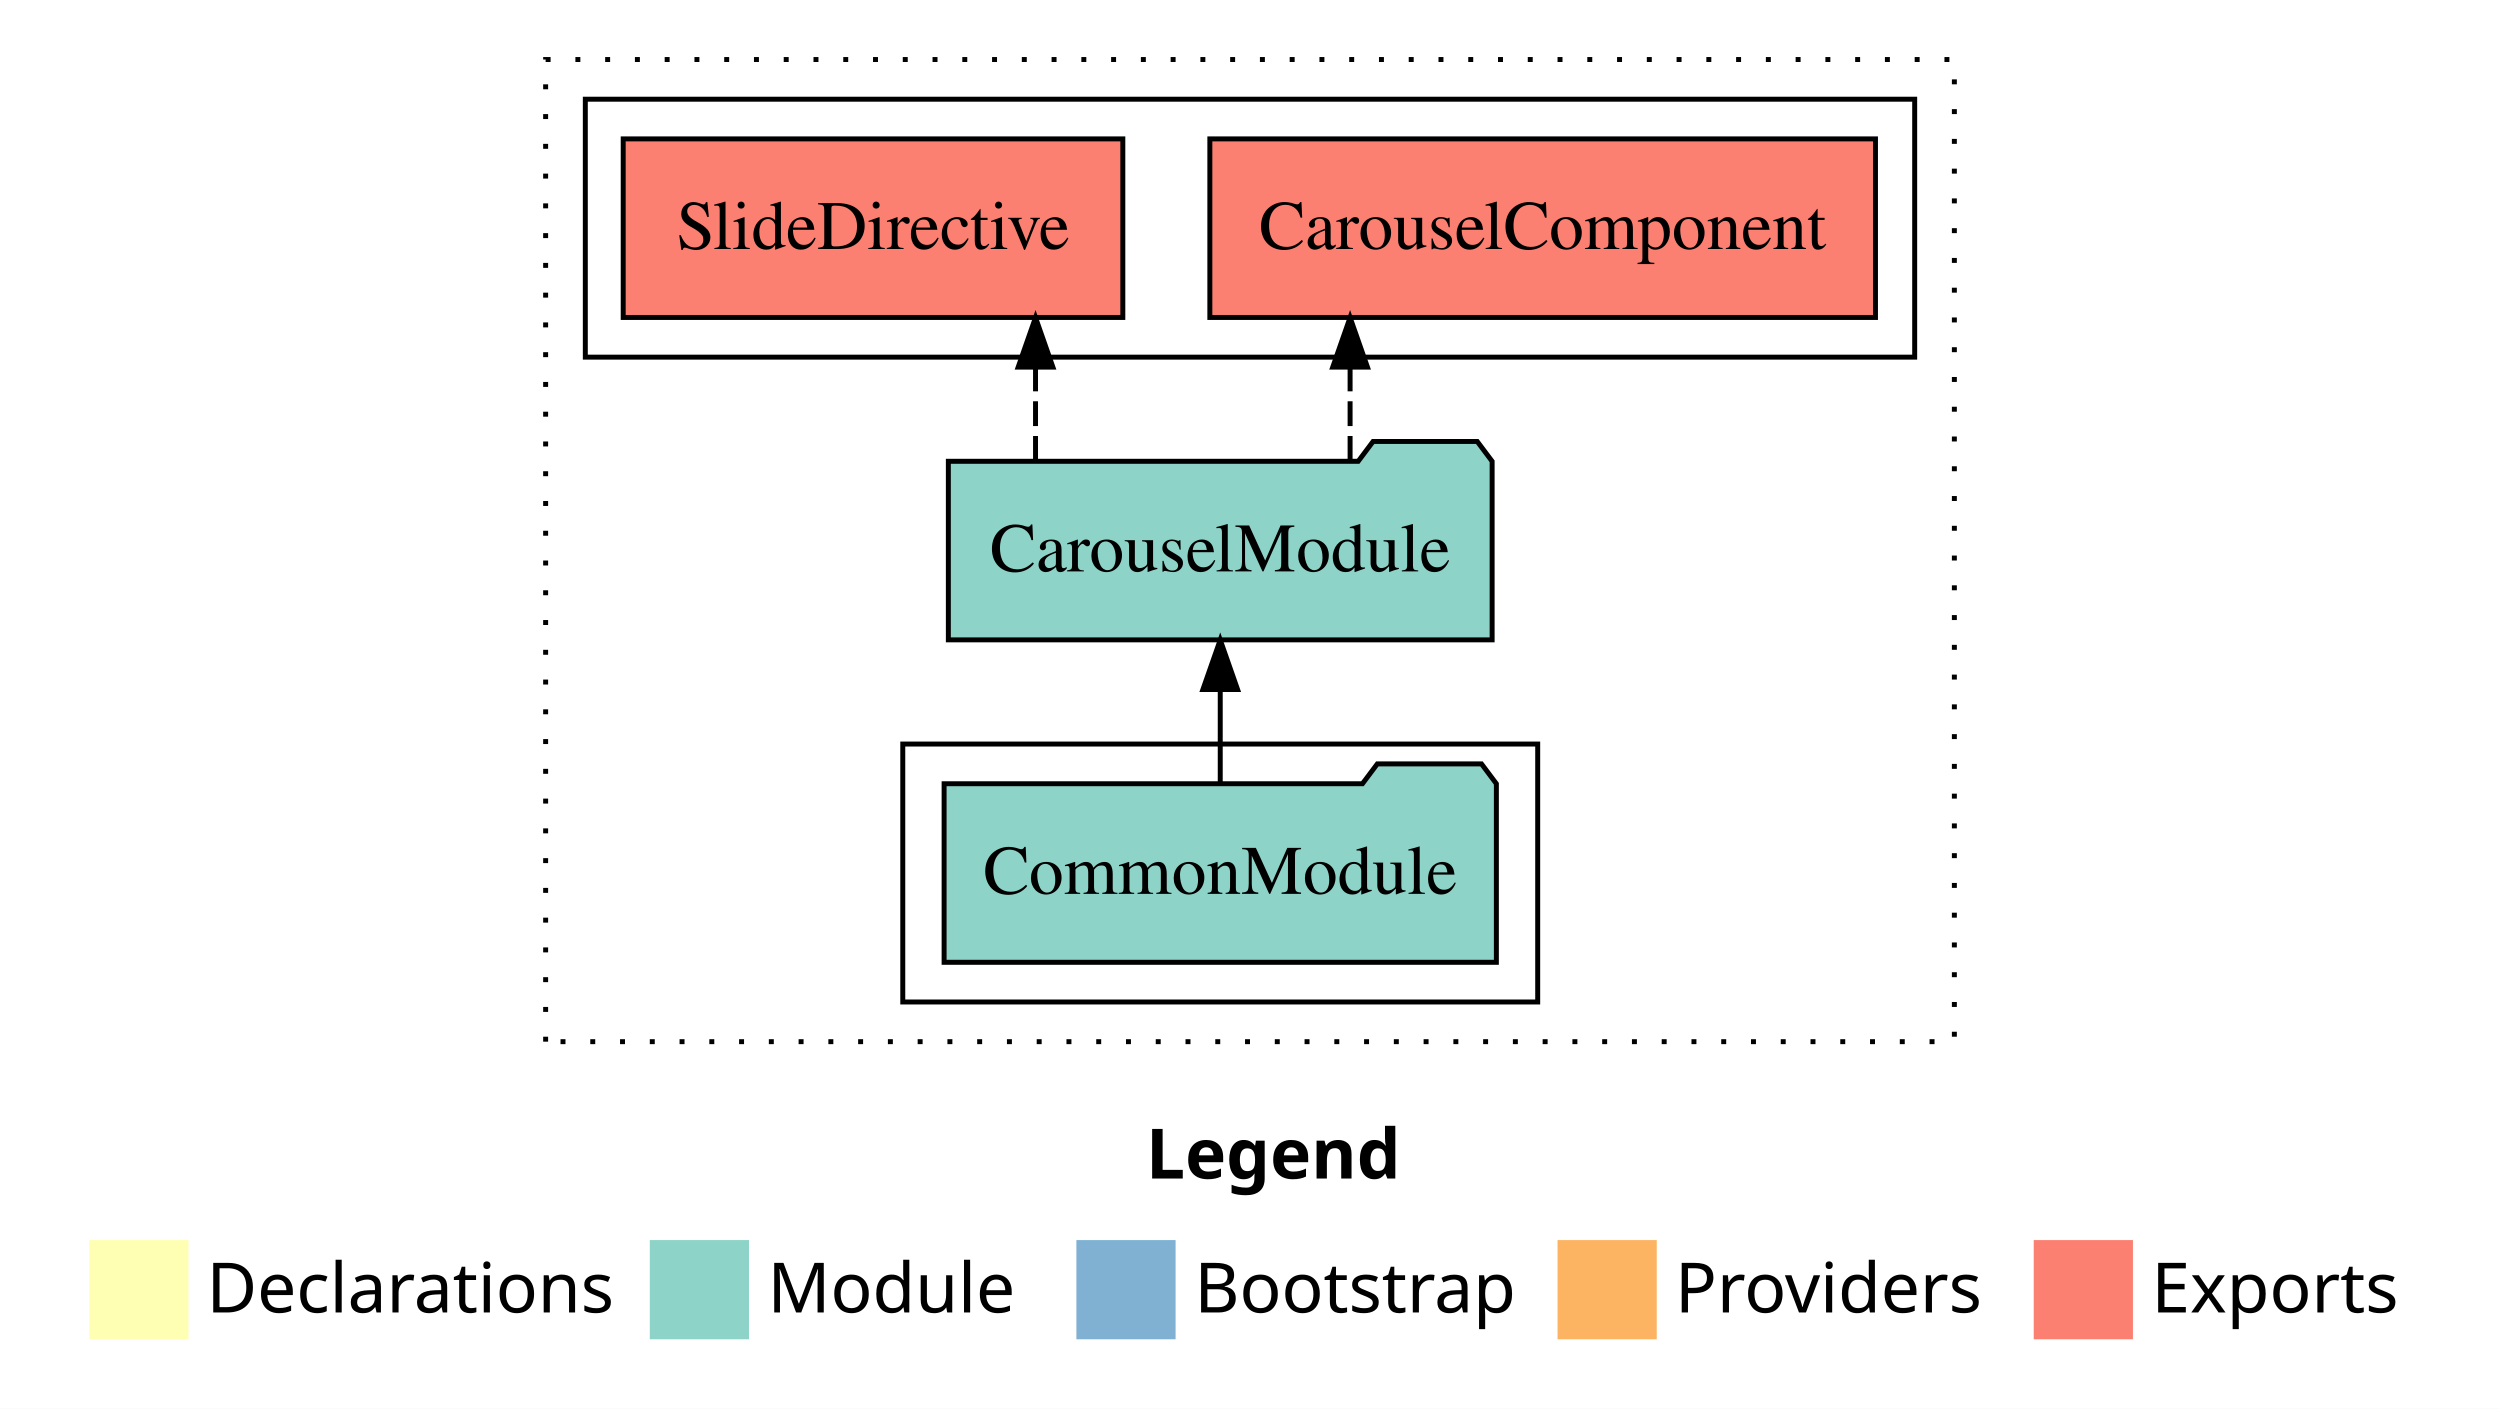
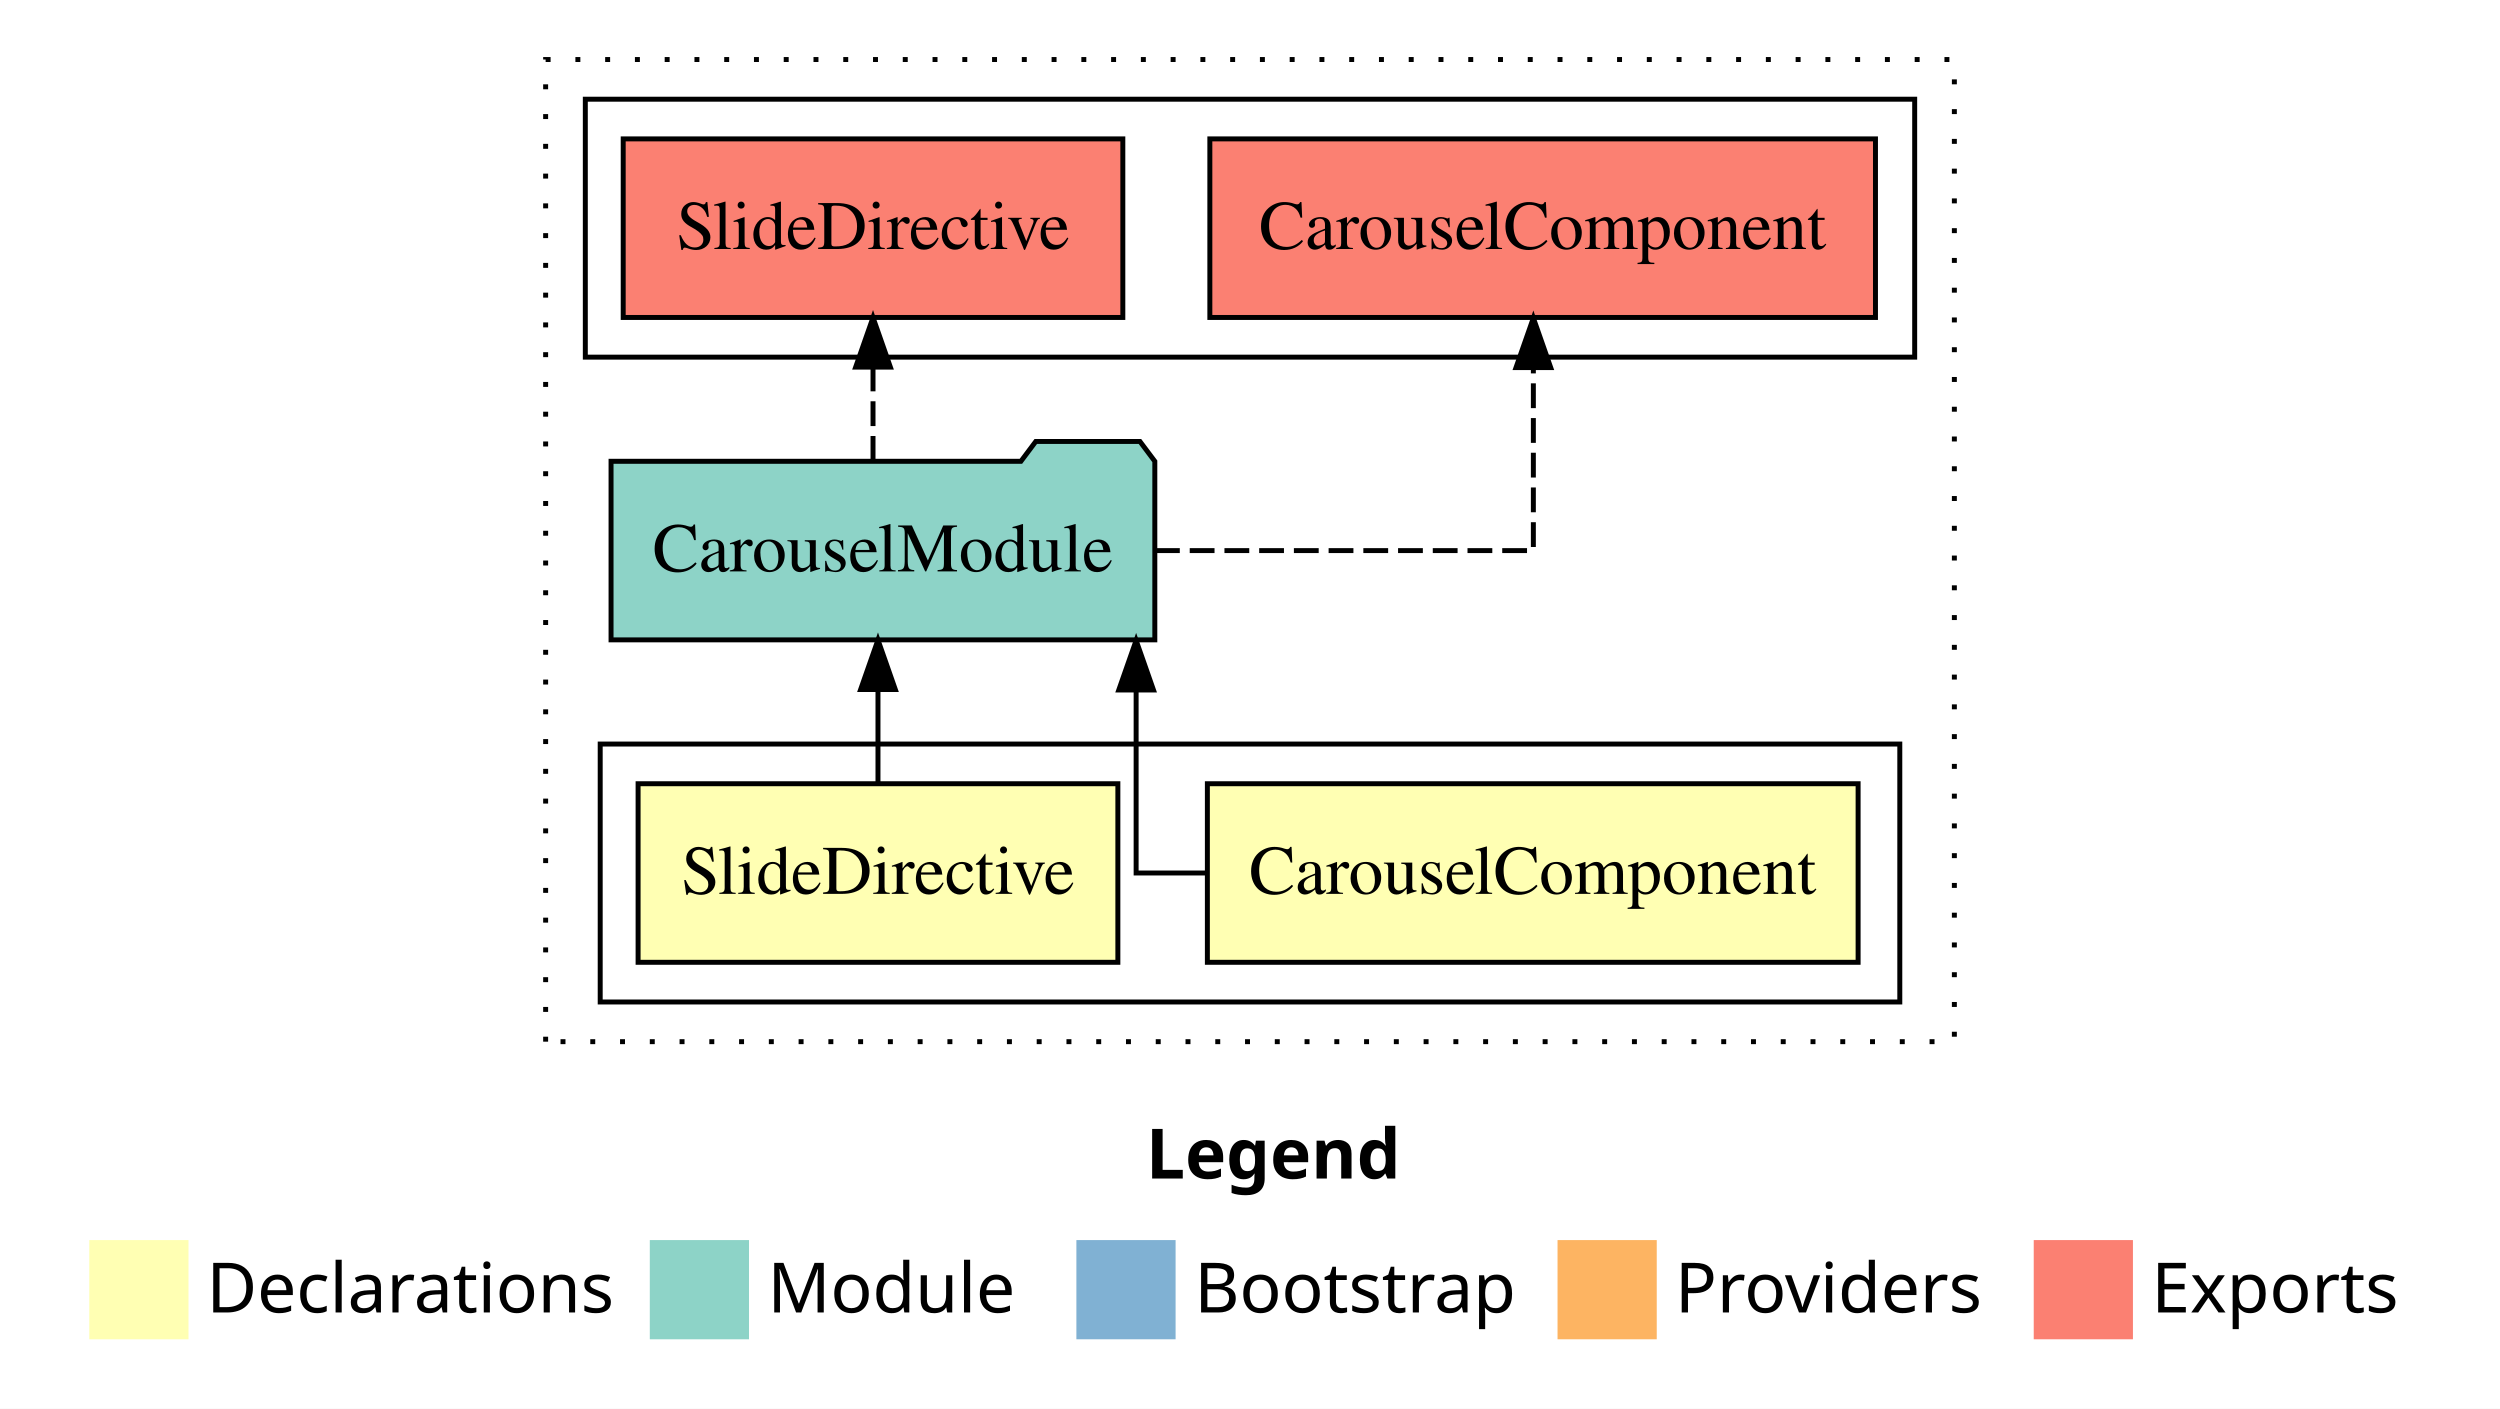
<svg xmlns="http://www.w3.org/2000/svg" width="504pt" height="284pt" viewBox="0.00 0.00 504.00 284.00">
  <g id="graph0" class="graph" transform="scale(1 1) rotate(0) translate(4 280)">
    <polygon fill="#ffffff" stroke="transparent" points="-4,4 -4,-280 500,-280 500,4 -4,4" />
    <text text-anchor="start" x="227.009" y="-42.4" font-family="sans-serif" font-weight="bold" font-size="14.00" fill="#000000">Legend</text>
    <polygon fill="#ffffb3" stroke="transparent" points="14,-10 14,-30 34,-30 34,-10 14,-10" />
    <text text-anchor="start" x="37.629" y="-15.4" font-family="sans-serif" font-size="14.00" fill="#000000">  Declarations</text>
    <polygon fill="#8dd3c7" stroke="transparent" points="127,-10 127,-30 147,-30 147,-10 127,-10" />
    <text text-anchor="start" x="150.725" y="-15.4" font-family="sans-serif" font-size="14.00" fill="#000000">  Module</text>
    <polygon fill="#80b1d3" stroke="transparent" points="213,-10 213,-30 233,-30 233,-10 213,-10" />
    <text text-anchor="start" x="236.781" y="-15.4" font-family="sans-serif" font-size="14.00" fill="#000000">  Bootstrap</text>
    <polygon fill="#fdb462" stroke="transparent" points="310,-10 310,-30 330,-30 330,-10 310,-10" />
    <text text-anchor="start" x="333.673" y="-15.4" font-family="sans-serif" font-size="14.00" fill="#000000">  Providers</text>
    <polygon fill="#fb8072" stroke="transparent" points="406,-10 406,-30 426,-30 426,-10 406,-10" />
    <text text-anchor="start" x="429.726" y="-15.4" font-family="sans-serif" font-size="14.00" fill="#000000">  Exports</text>
    <g id="clust1" class="cluster">
      <polygon fill="none" stroke="#000000" stroke-dasharray="1,5" points="106,-70 106,-268 390,-268 390,-70 106,-70" />
    </g>
-     <g id="clust3" class="cluster">
-       <polygon fill="none" stroke="#000000" points="178,-78 178,-130 306,-130 306,-78 178,-78" />
+     <g id="clust2" class="cluster">
+       <polygon fill="none" stroke="#000000" points="117,-78 117,-130 379,-130 379,-78 117,-78" />
    </g>
-     <g id="clust4" class="cluster">
+     <g id="clust6" class="cluster">
      <polygon fill="none" stroke="#000000" points="114,-208 114,-260 382,-260 382,-208 114,-208" />
    </g>
    <g id="node1" class="node">
-       <polygon fill="#8dd3c7" stroke="#000000" points="297.668,-122 294.668,-126 273.668,-126 270.668,-122 186.332,-122 186.332,-86 297.668,-86 297.668,-122" />
-       <text text-anchor="middle" x="242" y="-99.8" font-family="Times,serif" font-size="14.00" fill="#000000">CommonModule</text>
+       <polygon fill="#ffffb3" stroke="#000000" points="370.594,-122 239.406,-122 239.406,-86 370.594,-86 370.594,-122" />
+       <text text-anchor="middle" x="305" y="-99.8" font-family="Times,serif" font-size="14.00" fill="#000000">CarouselComponent</text>
+     </g>
+     <g id="node3" class="node">
+       <polygon fill="#8dd3c7" stroke="#000000" points="228.812,-187 225.812,-191 204.812,-191 201.812,-187 119.188,-187 119.188,-151 228.812,-151 228.812,-187" />
+       <text text-anchor="middle" x="174" y="-164.8" font-family="Times,serif" font-size="14.00" fill="#000000">CarouselModule</text>
+     </g>
+     <g id="edge1" class="edge">
+       <path fill="none" stroke="#000000" d="M239.338,-104C230.852,-104 225.043,-104 225.043,-104 225.043,-104 225.043,-140.894 225.043,-140.894" />
+       <polygon fill="#000000" stroke="#000000" points="221.543,-140.894 225.043,-150.894 228.543,-140.894 221.543,-140.894" />
    </g>
    <g id="node2" class="node">
-       <polygon fill="#8dd3c7" stroke="#000000" points="296.812,-187 293.812,-191 272.812,-191 269.812,-187 187.188,-187 187.188,-151 296.812,-151 296.812,-187" />
-       <text text-anchor="middle" x="242" y="-164.8" font-family="Times,serif" font-size="14.00" fill="#000000">CarouselModule</text>
+       <polygon fill="#ffffb3" stroke="#000000" points="221.361,-122 124.639,-122 124.639,-86 221.361,-86 221.361,-122" />
+       <text text-anchor="middle" x="173" y="-99.8" font-family="Times,serif" font-size="14.00" fill="#000000">SlideDirective</text>
    </g>
-     <g id="edge1" class="edge">
-       <path fill="none" stroke="#000000" d="M242,-122.106C242,-122.106 242,-140.991 242,-140.991" />
-       <polygon fill="#000000" stroke="#000000" points="238.5,-140.991 242,-150.991 245.5,-140.991 238.5,-140.991" />
+     <g id="edge2" class="edge">
+       <path fill="none" stroke="#000000" d="M173,-122.106C173,-122.106 173,-140.991 173,-140.991" />
+       <polygon fill="#000000" stroke="#000000" points="169.5,-140.991 173,-150.991 176.5,-140.991 169.5,-140.991" />
    </g>
-     <g id="node3" class="node">
+     <g id="node4" class="node">
      <polygon fill="#fb8072" stroke="#000000" points="374.095,-252 239.905,-252 239.905,-216 374.095,-216 374.095,-252" />
      <text text-anchor="middle" x="307" y="-229.8" font-family="Times,serif" font-size="14.00" fill="#000000">CarouselComponent </text>
    </g>
-     <g id="edge2" class="edge">
-       <path fill="none" stroke="#000000" stroke-dasharray="5,2" d="M268.179,-187.106C268.179,-187.106 268.179,-205.991 268.179,-205.991" />
-       <polygon fill="#000000" stroke="#000000" points="264.679,-205.991 268.179,-215.991 271.679,-205.991 264.679,-205.991" />
+     <g id="edge3" class="edge">
+       <path fill="none" stroke="#000000" stroke-dasharray="5,2" d="M228.849,-169C264.781,-169 305.125,-169 305.125,-169 305.125,-169 305.125,-205.894 305.125,-205.894" />
+       <polygon fill="#000000" stroke="#000000" points="301.625,-205.894 305.125,-215.894 308.625,-205.894 301.625,-205.894" />
    </g>
-     <g id="node4" class="node">
+     <g id="node5" class="node">
      <polygon fill="#fb8072" stroke="#000000" points="222.362,-252 121.638,-252 121.638,-216 222.362,-216 222.362,-252" />
      <text text-anchor="middle" x="172" y="-229.8" font-family="Times,serif" font-size="14.00" fill="#000000">SlideDirective </text>
    </g>
-     <g id="edge3" class="edge">
-       <path fill="none" stroke="#000000" stroke-dasharray="5,2" d="M204.762,-187.106C204.762,-187.106 204.762,-205.991 204.762,-205.991" />
-       <polygon fill="#000000" stroke="#000000" points="201.262,-205.991 204.762,-215.991 208.262,-205.991 201.262,-205.991" />
+     <g id="edge4" class="edge">
+       <path fill="none" stroke="#000000" stroke-dasharray="5,2" d="M172,-187.106C172,-187.106 172,-205.991 172,-205.991" />
+       <polygon fill="#000000" stroke="#000000" points="168.5,-205.991 172,-215.991 175.5,-205.991 168.5,-205.991" />
    </g>
  </g>
</svg>
